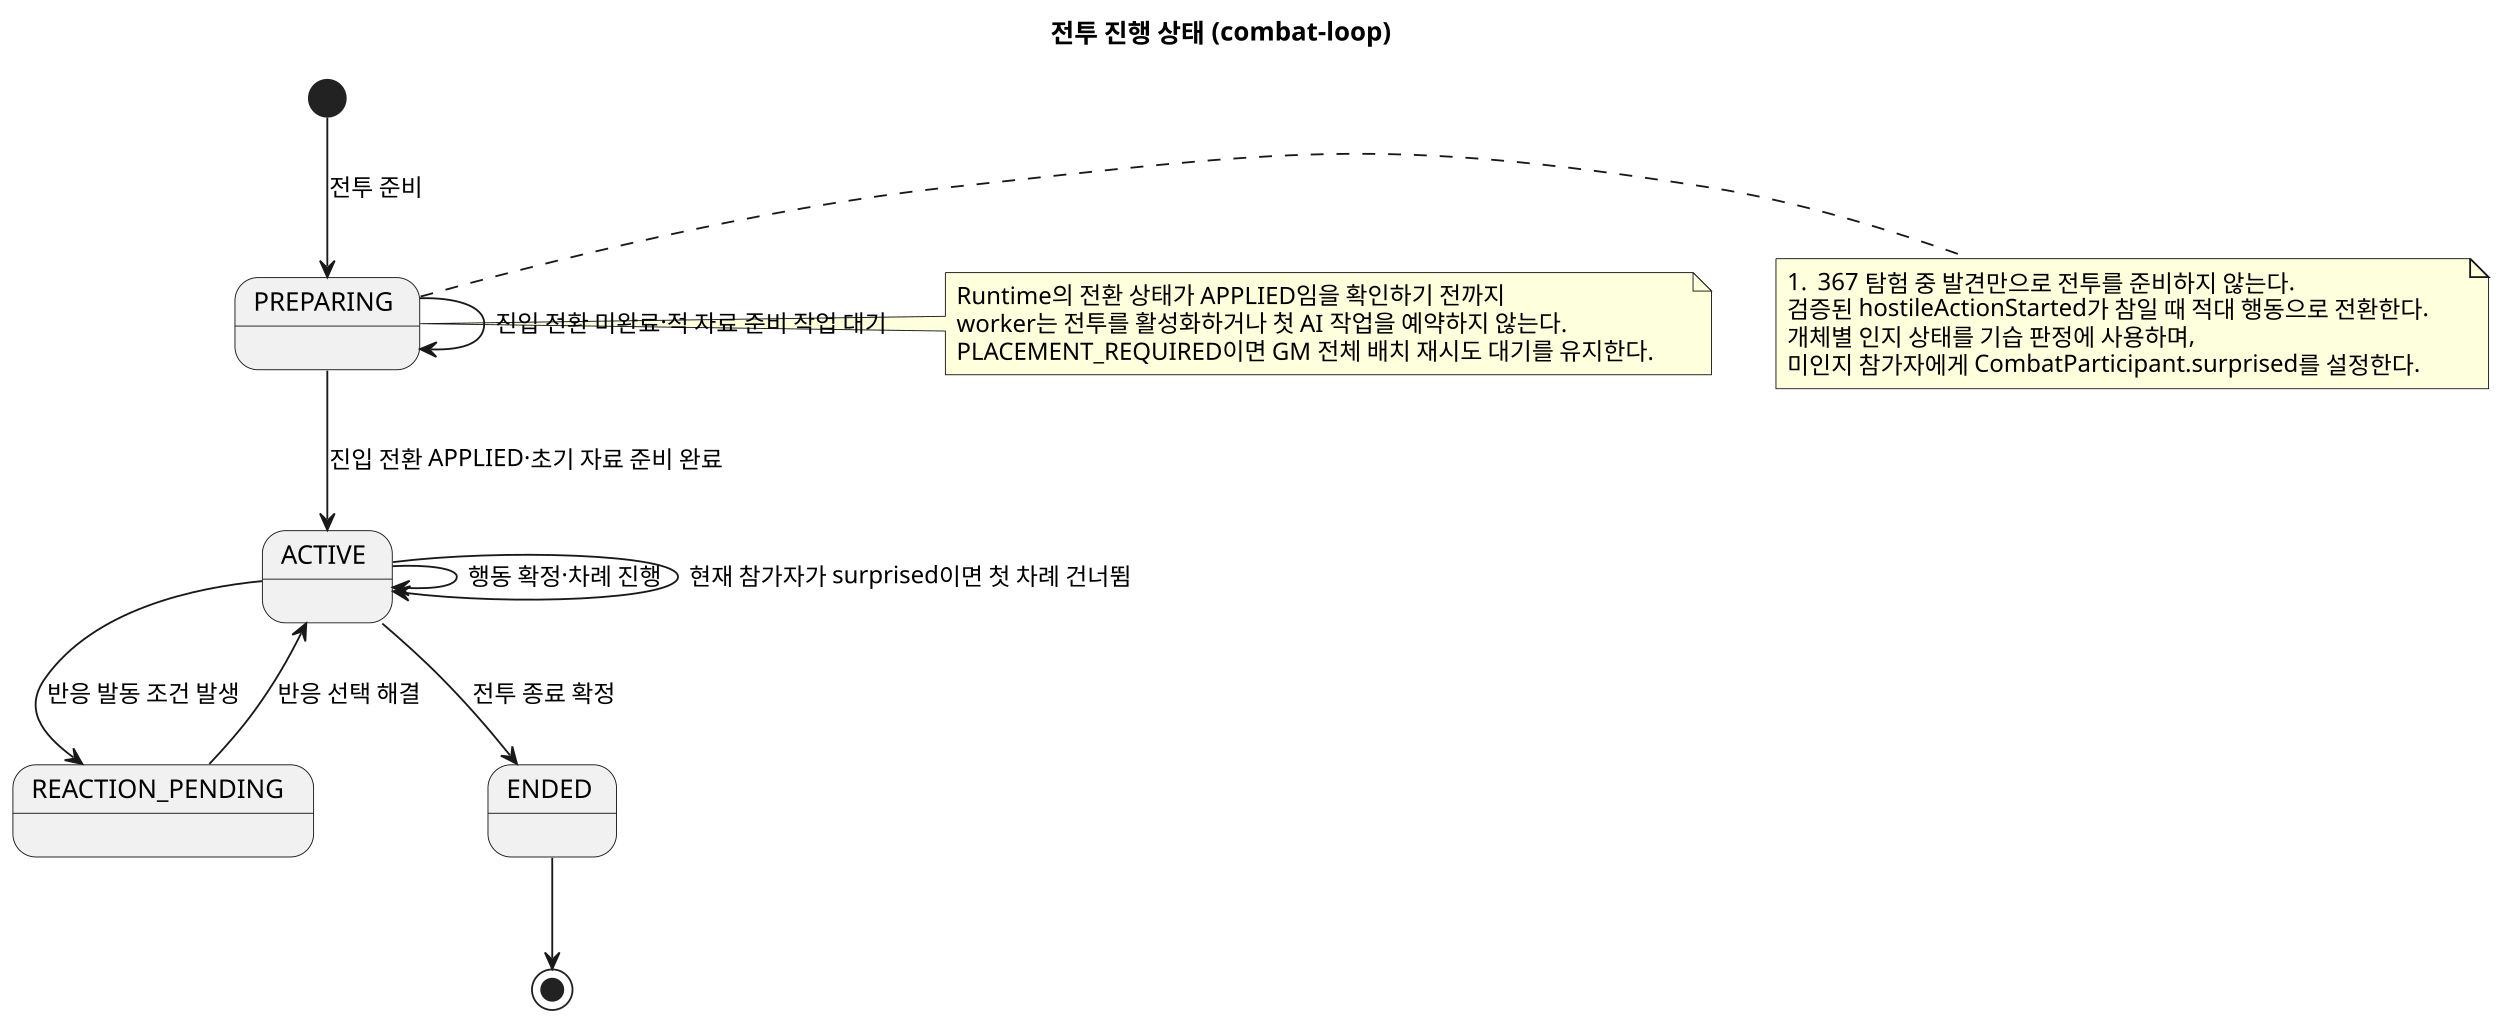
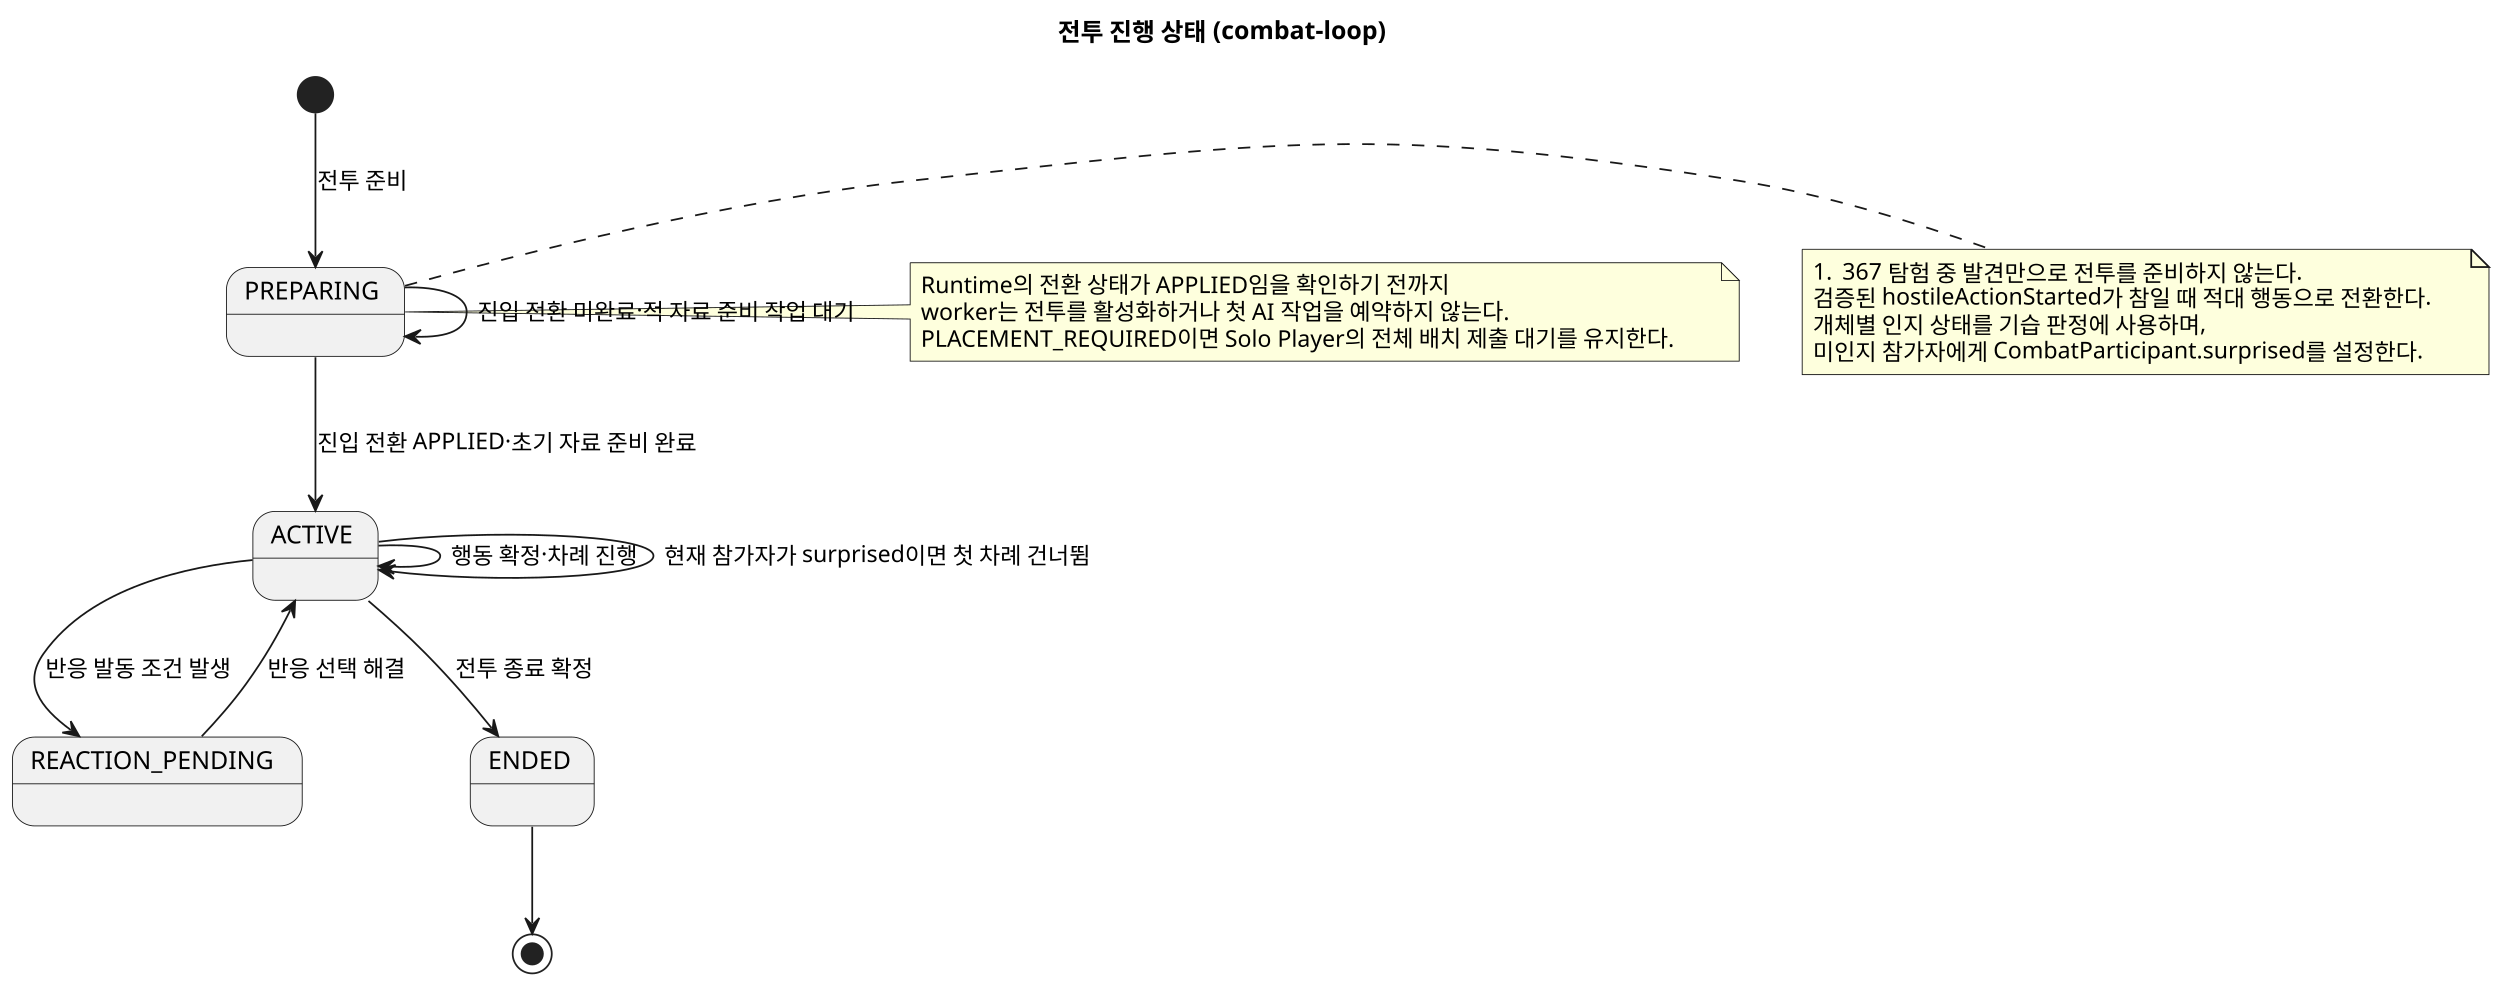
- <svg xmlns="http://www.w3.org/2000/svg" contentStyleType="text/css" height="553px" preserveAspectRatio="none" style="width:1356px;height:553px;background:#FFFFFF;" version="1.1" viewBox="0 0 1356 553" width="1356px" zoomAndPan="magnify">
+ <svg xmlns="http://www.w3.org/2000/svg" contentStyleType="text/css" height="553px" preserveAspectRatio="none" style="width:1407px;height:553px;background:#FFFFFF;" version="1.1" viewBox="0 0 1407 553" width="1407px" zoomAndPan="magnify">
  <defs />
  <g>
-     <text fill="#000000" font-family="sans-serif" font-size="14" font-weight="bold" lengthAdjust="spacing" textLength="203.232" x="569.784" y="22.995">전투 진행 상태 (combat-loop)</text>
+     <text fill="#000000" font-family="sans-serif" font-size="14" font-weight="bold" lengthAdjust="spacing" textLength="203.232" x="595.284" y="22.995">전투 진행 상태 (combat-loop)</text>
    <ellipse cx="177.54" cy="53.297" fill="#222222" rx="10" ry="10" style="stroke:#222222;stroke-width:1.0;" />
    <g id="PREPARING">
      <rect fill="#F1F1F1" height="50" rx="12.5" ry="12.5" style="stroke:#181818;stroke-width:0.5;" width="100.213" x="127.44" y="150.557" />
      <line style="stroke:#181818;stroke-width:0.5;" x1="127.44" x2="227.653" y1="176.854" y2="176.854" />
      <text fill="#000000" font-family="sans-serif" font-size="14" lengthAdjust="spacing" textLength="80.213" x="137.44" y="168.552">PREPARING</text>
    </g>
    <g id="elem_GMN5">
-       <path d="M963.28,140.297 L963.28,210.828 L1349.801,210.828 L1349.801,150.297 L1339.801,140.297 L963.28,140.297 " fill="#FEFFDD" style="stroke:#181818;stroke-width:0.5;" />
-       <path d="M1339.801,140.297 L1339.801,150.297 L1349.801,150.297 L1339.801,140.297 " fill="#FEFFDD" style="stroke:#181818;stroke-width:1.0;" />
-       <text fill="#000000" font-family="sans-serif" font-size="13" lengthAdjust="spacing" textLength="12.403" x="969.28" y="157.364">1.</text>
-       <text fill="#000000" font-family="sans-serif" font-size="13" lengthAdjust="spacing" textLength="269.019" x="985.816" y="157.364">367 탐험 중 발견만으로 전투를 준비하지 않는다.</text>
-       <text fill="#000000" font-family="sans-serif" font-size="13" lengthAdjust="spacing" textLength="365.521" x="969.28" y="172.497">검증된 hostileActionStarted가 참일 때 적대 행동으로 전환한다.</text>
-       <text fill="#000000" font-family="sans-serif" font-size="13" lengthAdjust="spacing" textLength="228.114" x="969.28" y="187.629">개체별 인지 상태를 기습 판정에 사용하며,</text>
-       <text fill="#000000" font-family="sans-serif" font-size="13" lengthAdjust="spacing" textLength="358.953" x="969.28" y="202.762">미인지 참가자에게 CombatParticipant.surprised를 설정한다.</text>
+       <path d="M1014.28,140.297 L1014.28,210.828 L1400.801,210.828 L1400.801,150.297 L1390.801,140.297 L1014.28,140.297 " fill="#FEFFDD" style="stroke:#181818;stroke-width:0.5;" />
+       <path d="M1390.801,140.297 L1390.801,150.297 L1400.801,150.297 L1390.801,140.297 " fill="#FEFFDD" style="stroke:#181818;stroke-width:1.0;" />
+       <text fill="#000000" font-family="sans-serif" font-size="13" lengthAdjust="spacing" textLength="12.403" x="1020.28" y="157.364">1.</text>
+       <text fill="#000000" font-family="sans-serif" font-size="13" lengthAdjust="spacing" textLength="269.019" x="1036.816" y="157.364">367 탐험 중 발견만으로 전투를 준비하지 않는다.</text>
+       <text fill="#000000" font-family="sans-serif" font-size="13" lengthAdjust="spacing" textLength="365.521" x="1020.28" y="172.497">검증된 hostileActionStarted가 참일 때 적대 행동으로 전환한다.</text>
+       <text fill="#000000" font-family="sans-serif" font-size="13" lengthAdjust="spacing" textLength="228.114" x="1020.28" y="187.629">개체별 인지 상태를 기습 판정에 사용하며,</text>
+       <text fill="#000000" font-family="sans-serif" font-size="13" lengthAdjust="spacing" textLength="358.953" x="1020.28" y="202.762">미인지 참가자에게 CombatParticipant.surprised를 설정한다.</text>
    </g>
    <g id="ACTIVE">
      <rect fill="#F1F1F1" height="50" rx="12.5" ry="12.5" style="stroke:#181818;stroke-width:0.5;" width="70.456" x="142.32" y="287.827" />
      <line style="stroke:#181818;stroke-width:0.5;" x1="142.32" x2="212.776" y1="314.124" y2="314.124" />
      <text fill="#000000" font-family="sans-serif" font-size="14" lengthAdjust="spacing" textLength="50.456" x="152.32" y="305.822">ACTIVE</text>
    </g>
    <g id="elem_GMN11">
-       <path d="M512.78,147.867 L512.78,171.557 L227.92,175.557 L512.78,179.557 L512.78,203.265 A0,0 0 0 0 512.78,203.265 L928.303,203.265 A0,0 0 0 0 928.303,203.265 L928.303,157.867 L918.303,147.867 L512.78,147.867 A0,0 0 0 0 512.78,147.867 " fill="#FEFFDD" style="stroke:#181818;stroke-width:0.5;" />
-       <path d="M918.303,147.867 L918.303,157.867 L928.303,157.867 L918.303,147.867 " fill="#FEFFDD" style="stroke:#181818;stroke-width:0.5;" />
-       <text fill="#000000" font-family="sans-serif" font-size="13" lengthAdjust="spacing" textLength="309.856" x="518.78" y="164.934">Runtime의 전환 상태가 APPLIED임을 확인하기 전까지</text>
-       <text fill="#000000" font-family="sans-serif" font-size="13" lengthAdjust="spacing" textLength="341.748" x="518.78" y="180.067">worker는 전투를 활성화하거나 첫 AI 작업을 예약하지 않는다.</text>
-       <text fill="#000000" font-family="sans-serif" font-size="13" lengthAdjust="spacing" textLength="394.523" x="518.78" y="195.199">PLACEMENT_REQUIRED이면 GM 전체 배치 재시도 대기를 유지한다.</text>
+       <path d="M512.25,147.867 L512.25,171.557 L228.02,175.557 L512.25,179.557 L512.25,203.265 A0,0 0 0 0 512.25,203.265 L978.84,203.265 A0,0 0 0 0 978.84,203.265 L978.84,157.867 L968.84,147.867 L512.25,147.867 A0,0 0 0 0 512.25,147.867 " fill="#FEFFDD" style="stroke:#181818;stroke-width:0.5;" />
+       <path d="M968.84,147.867 L968.84,157.867 L978.84,157.867 L968.84,147.867 " fill="#FEFFDD" style="stroke:#181818;stroke-width:0.5;" />
+       <text fill="#000000" font-family="sans-serif" font-size="13" lengthAdjust="spacing" textLength="309.856" x="518.25" y="164.934">Runtime의 전환 상태가 APPLIED임을 확인하기 전까지</text>
+       <text fill="#000000" font-family="sans-serif" font-size="13" lengthAdjust="spacing" textLength="341.748" x="518.25" y="180.067">worker는 전투를 활성화하거나 첫 AI 작업을 예약하지 않는다.</text>
+       <text fill="#000000" font-family="sans-serif" font-size="13" lengthAdjust="spacing" textLength="445.59" x="518.25" y="195.199">PLACEMENT_REQUIRED이면 Solo Player의 전체 배치 제출 대기를 유지한다.</text>
    </g>
    <g id="REACTION_PENDING">
      <rect fill="#F1F1F1" height="50" rx="12.5" ry="12.5" style="stroke:#181818;stroke-width:0.5;" width="163.09" x="7" y="414.827" />
      <line style="stroke:#181818;stroke-width:0.5;" x1="7" x2="170.09" y1="441.124" y2="441.124" />
      <text fill="#000000" font-family="sans-serif" font-size="14" lengthAdjust="spacing" textLength="143.09" x="17" y="432.822">REACTION_PENDING</text>
    </g>
    <g id="ENDED">
      <rect fill="#F1F1F1" height="50" rx="12.5" ry="12.5" style="stroke:#181818;stroke-width:0.5;" width="69.725" x="264.68" y="414.827" />
      <line style="stroke:#181818;stroke-width:0.5;" x1="264.68" x2="334.405" y1="441.124" y2="441.124" />
      <text fill="#000000" font-family="sans-serif" font-size="14" lengthAdjust="spacing" textLength="49.725" x="274.68" y="432.822">ENDED</text>
    </g>
    <ellipse cx="299.54" cy="536.827" fill="none" rx="11" ry="11" style="stroke:#222222;stroke-width:1.0;" />
    <ellipse cx="299.54" cy="536.827" fill="#222222" rx="6" ry="6" style="stroke:#222222;stroke-width:1.0;" />
    <g id="link_*start*_PREPARING">
      <path d="M177.54,63.737 C177.54,82.227 177.54,117.757 177.54,144.397 " fill="none" id="*start*-to-PREPARING" style="stroke:#181818;stroke-width:1.0;" />
      <polygon fill="#181818" points="177.54,150.397,181.54,141.397,177.54,145.397,173.54,141.397,177.54,150.397" style="stroke:#181818;stroke-width:1.0;" />
      <text fill="#000000" font-family="sans-serif" font-size="13" lengthAdjust="spacing" textLength="51.972" x="178.54" y="106.364">전투 준비</text>
    </g>
    <g id="link_PREPARING_GMN5">
-       <path d="M228.13,160.837 C293.32,142.707 410.48,112.937 513.04,101.797 C696.41,81.877 745.84,73.117 928.04,101.797 C975.4,109.247 1026.32,124.897 1068.05,139.867 " fill="none" id="PREPARING-GMN5" style="stroke:#181818;stroke-width:1.0;stroke-dasharray:7.0,7.0;" />
+       <path d="M227.98,160.837 C292.97,142.707 409.77,112.937 512.04,101.797 C718.38,79.317 774.01,69.517 979.04,101.797 C1026.4,109.247 1077.32,124.897 1119.05,139.867 " fill="none" id="PREPARING-GMN5" style="stroke:#181818;stroke-width:1.0;stroke-dasharray:7.0,7.0;" />
    </g>
    <g id="link_PREPARING_PREPARING">
      <path d="M227.8,161.767 C246.87,161.237 262.65,165.837 262.65,175.557 C262.65,185.287 252.868,190.057 233.798,189.517 " fill="none" id="PREPARING-to-PREPARING" style="stroke:#181818;stroke-width:1.0;" />
      <polygon fill="#181818" points="227.8,189.347,236.683,193.6,232.798,189.488,236.91,185.603,227.8,189.347" style="stroke:#181818;stroke-width:1.0;" />
      <text fill="#000000" font-family="sans-serif" font-size="13" lengthAdjust="spacing" textLength="220.286" x="268.65" y="180.124">진입 전환 미완료·적 자료 준비 작업 대기</text>
    </g>
    <g id="link_PREPARING_ACTIVE">
      <path d="M177.54,201.057 C177.54,225.567 177.54,257.067 177.54,281.517 " fill="none" id="PREPARING-to-ACTIVE" style="stroke:#181818;stroke-width:1.0;" />
      <polygon fill="#181818" points="177.54,287.517,181.54,278.517,177.54,282.517,173.54,278.517,177.54,287.517" style="stroke:#181818;stroke-width:1.0;" />
      <text fill="#000000" font-family="sans-serif" font-size="13" lengthAdjust="spacing" textLength="222.187" x="178.54" y="253.894">진입 전환 APPLIED·초기 자료 준비 완료</text>
    </g>
    <g id="link_ACTIVE_REACTION_PENDING">
      <path d="M142.14,315.187 C105.84,318.697 51.06,330.347 24.54,367.827 C12.85,384.357 22.012,397.695 39.852,410.855 " fill="none" id="ACTIVE-to-REACTION_PENDING" style="stroke:#181818;stroke-width:1.0;" />
      <polygon fill="#181818" points="44.68,414.417,39.812,405.855,40.656,411.449,35.063,412.293,44.68,414.417" style="stroke:#181818;stroke-width:1.0;" />
      <text fill="#000000" font-family="sans-serif" font-size="13" lengthAdjust="spacing" textLength="108.077" x="25.54" y="380.894">반응 발동 조건 발생</text>
    </g>
    <g id="link_REACTION_PENDING_ACTIVE">
      <path d="M113.55,414.387 C121.99,405.487 131.15,395.087 138.54,384.827 C149.15,370.107 156.267,357.554 163.407,343.404 " fill="none" id="REACTION_PENDING-to-ACTIVE" style="stroke:#181818;stroke-width:1.0;" />
      <polygon fill="#181818" points="166.11,338.047,158.484,344.28,163.857,342.511,165.627,347.884,166.11,338.047" style="stroke:#181818;stroke-width:1.0;" />
      <text fill="#000000" font-family="sans-serif" font-size="13" lengthAdjust="spacing" textLength="80.025" x="150.53" y="380.894">반응 선택 해결</text>
    </g>
    <g id="link_ACTIVE_ACTIVE">
      <path d="M212.96,307.087 C231.27,306.197 247.77,308.117 247.77,312.827 C247.77,317.537 237.263,319.748 218.953,318.858 " fill="none" id="ACTIVE-to-ACTIVE" style="stroke:#181818;stroke-width:1.0;" />
      <polygon fill="#181818" points="212.96,318.567,221.755,322.999,217.954,318.81,222.144,315.009,212.96,318.567" style="stroke:#181818;stroke-width:1.0;" />
      <text fill="#000000" font-family="sans-serif" font-size="13" lengthAdjust="spacing" textLength="108.077" x="253.77" y="317.394">행동 확정·차례 진행</text>
    </g>
    <g id="link_ACTIVE_ACTIVE">
      <path d="M213.19,304.897 C271.17,297.657 367.77,300.297 367.77,312.827 C367.77,325.357 277.124,328.74 219.144,321.5 " fill="none" id="ACTIVE-to-ACTIVE-1" style="stroke:#181818;stroke-width:1.0;" />
      <polygon fill="#181818" points="213.19,320.757,221.625,325.841,218.151,321.376,222.616,317.903,213.19,320.757" style="stroke:#181818;stroke-width:1.0;" />
      <text fill="#000000" font-family="sans-serif" font-size="13" lengthAdjust="spacing" textLength="250.77" x="373.77" y="317.394">현재 참가자가 surprised이면 첫 차례 건너뜀</text>
    </g>
    <g id="link_ACTIVE_ENDED">
      <path d="M207.39,338.217 C217.88,347.197 229.53,357.657 239.54,367.827 C254.04,382.547 265.267,395.632 276.647,409.702 " fill="none" id="ACTIVE-to-ENDED" style="stroke:#181818;stroke-width:1.0;" />
      <polygon fill="#181818" points="280.42,414.367,277.87,404.854,277.276,410.479,271.65,409.885,280.42,414.367" style="stroke:#181818;stroke-width:1.0;" />
      <text fill="#000000" font-family="sans-serif" font-size="13" lengthAdjust="spacing" textLength="80.025" x="256.21" y="380.894">전투 종료 확정</text>
    </g>
    <g id="link_ENDED_*end*">
      <path d="M299.54,465.287 C299.54,484.867 299.54,505.317 299.54,519.627 " fill="none" id="ENDED-to-*end*" style="stroke:#181818;stroke-width:1.0;" />
      <polygon fill="#181818" points="299.54,525.627,303.54,516.627,299.54,520.627,295.54,516.627,299.54,525.627" style="stroke:#181818;stroke-width:1.0;" />
    </g>
  </g>
</svg>
